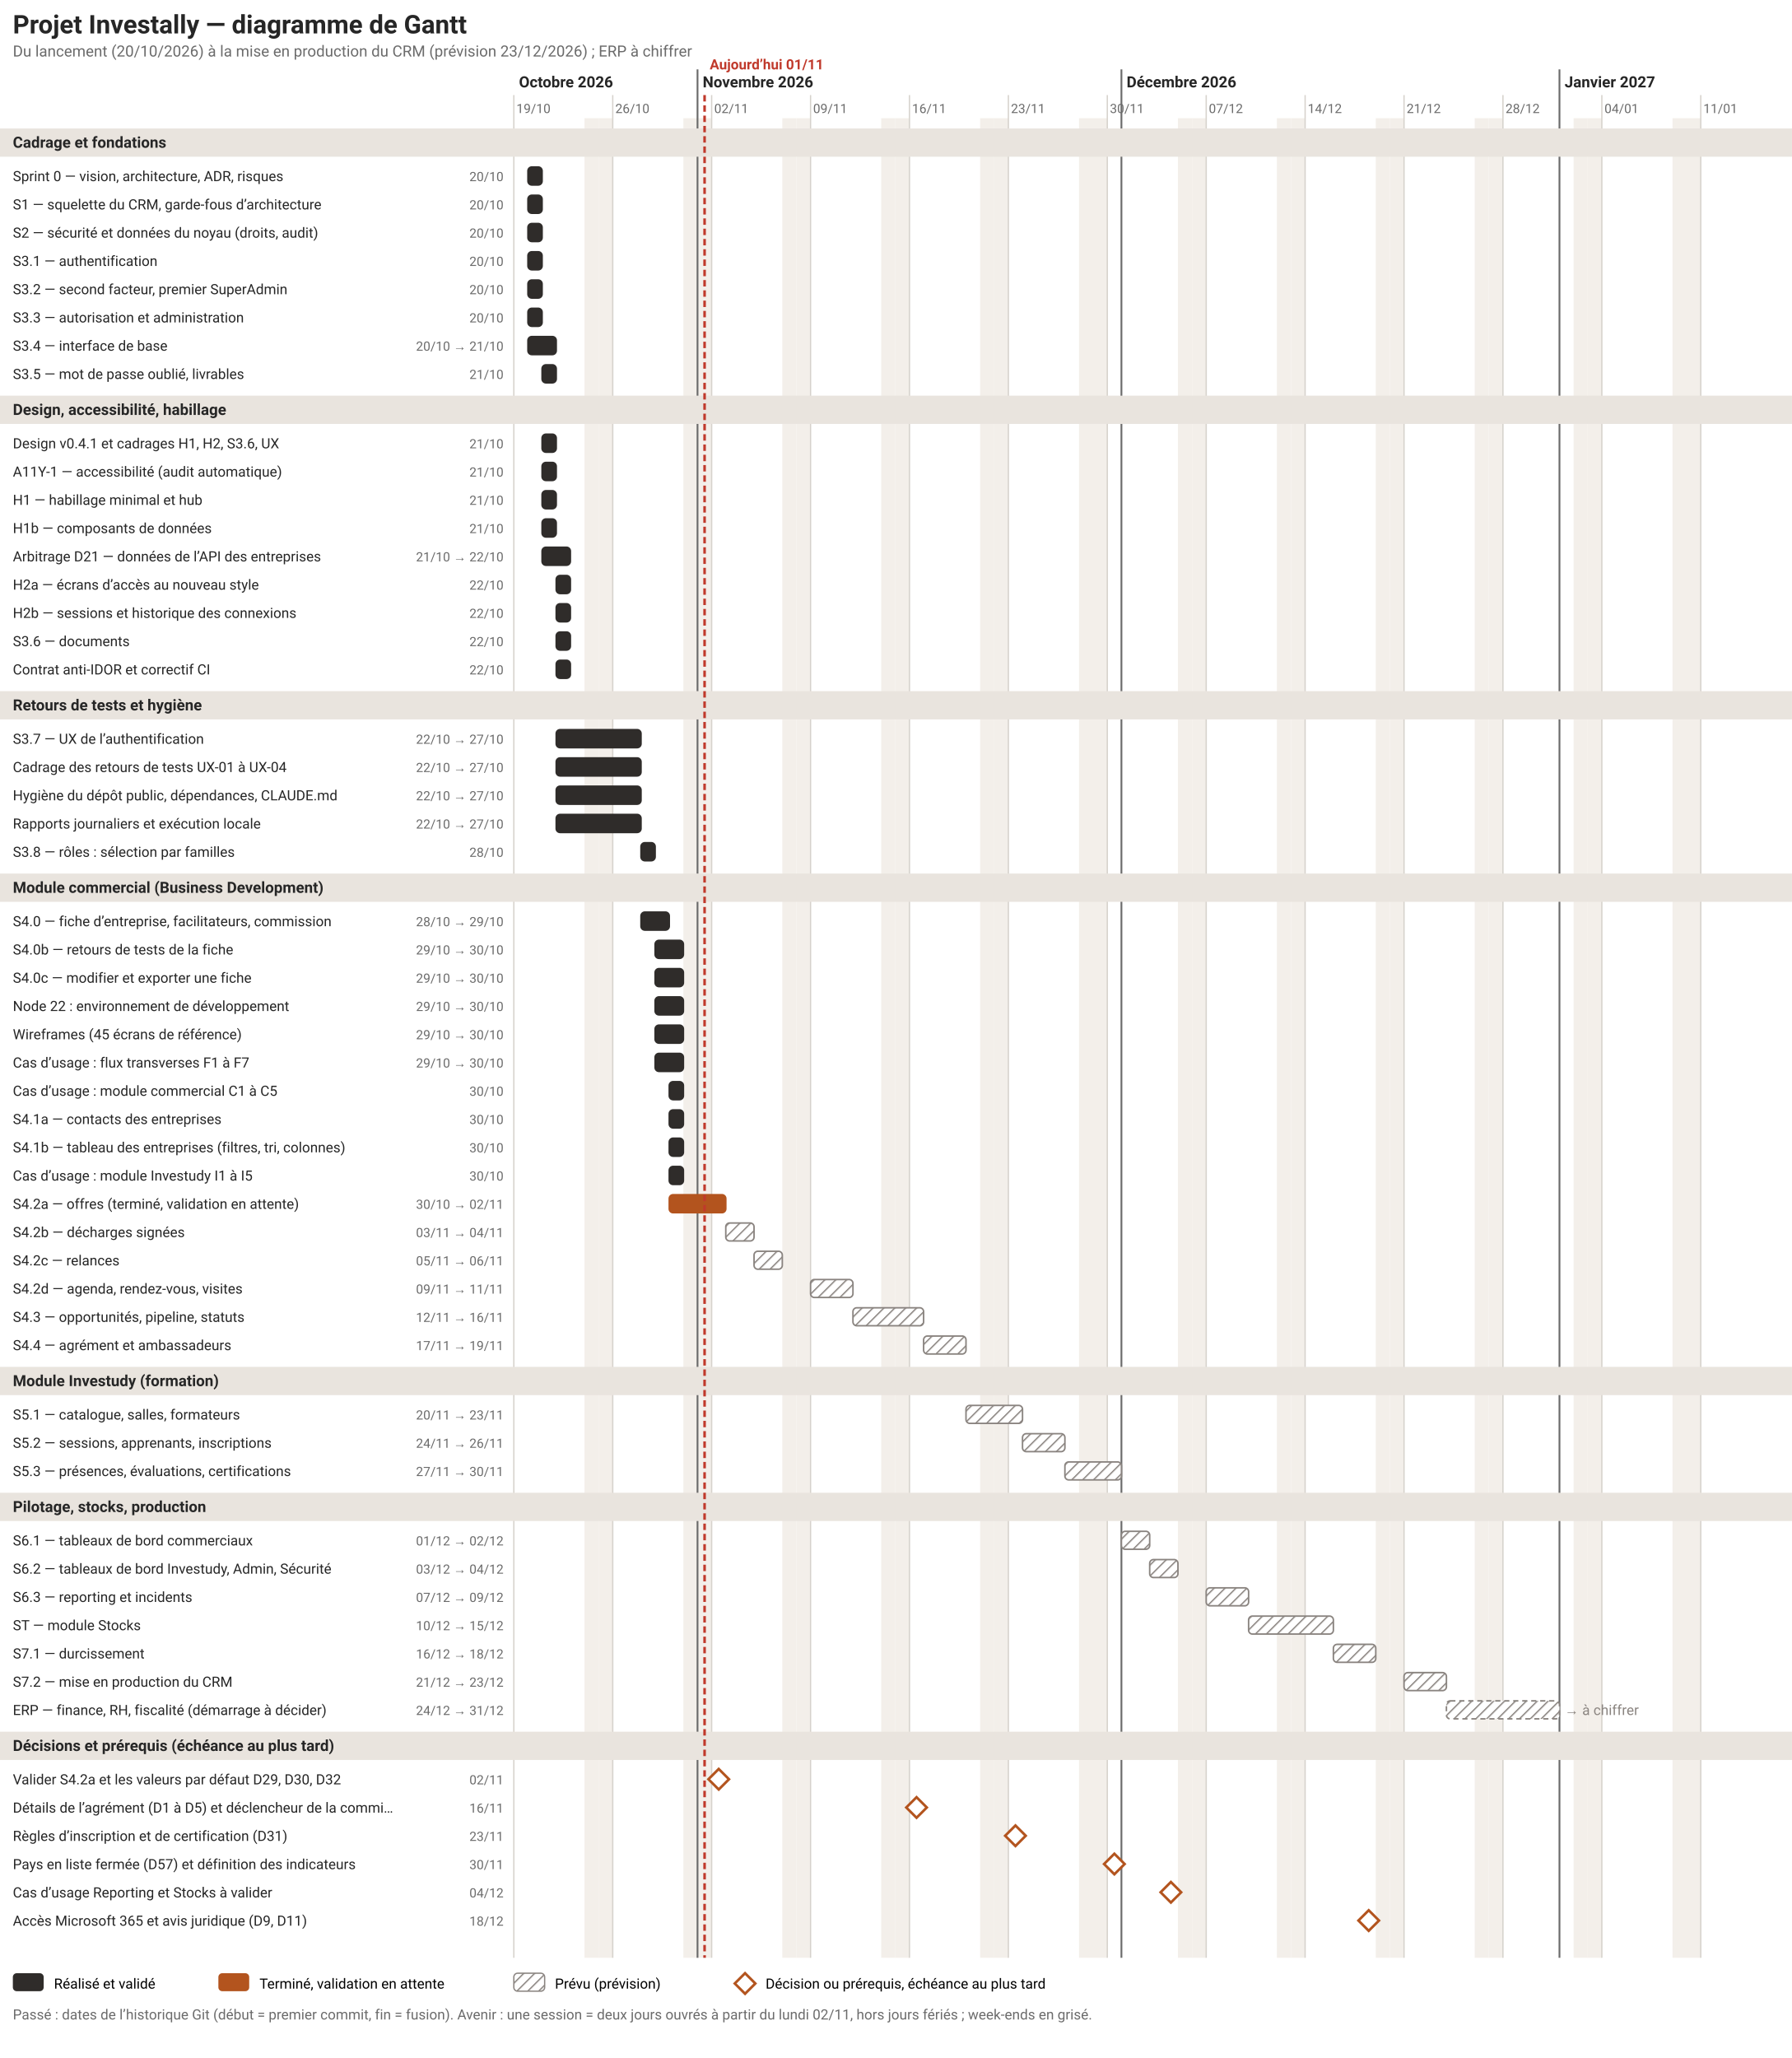
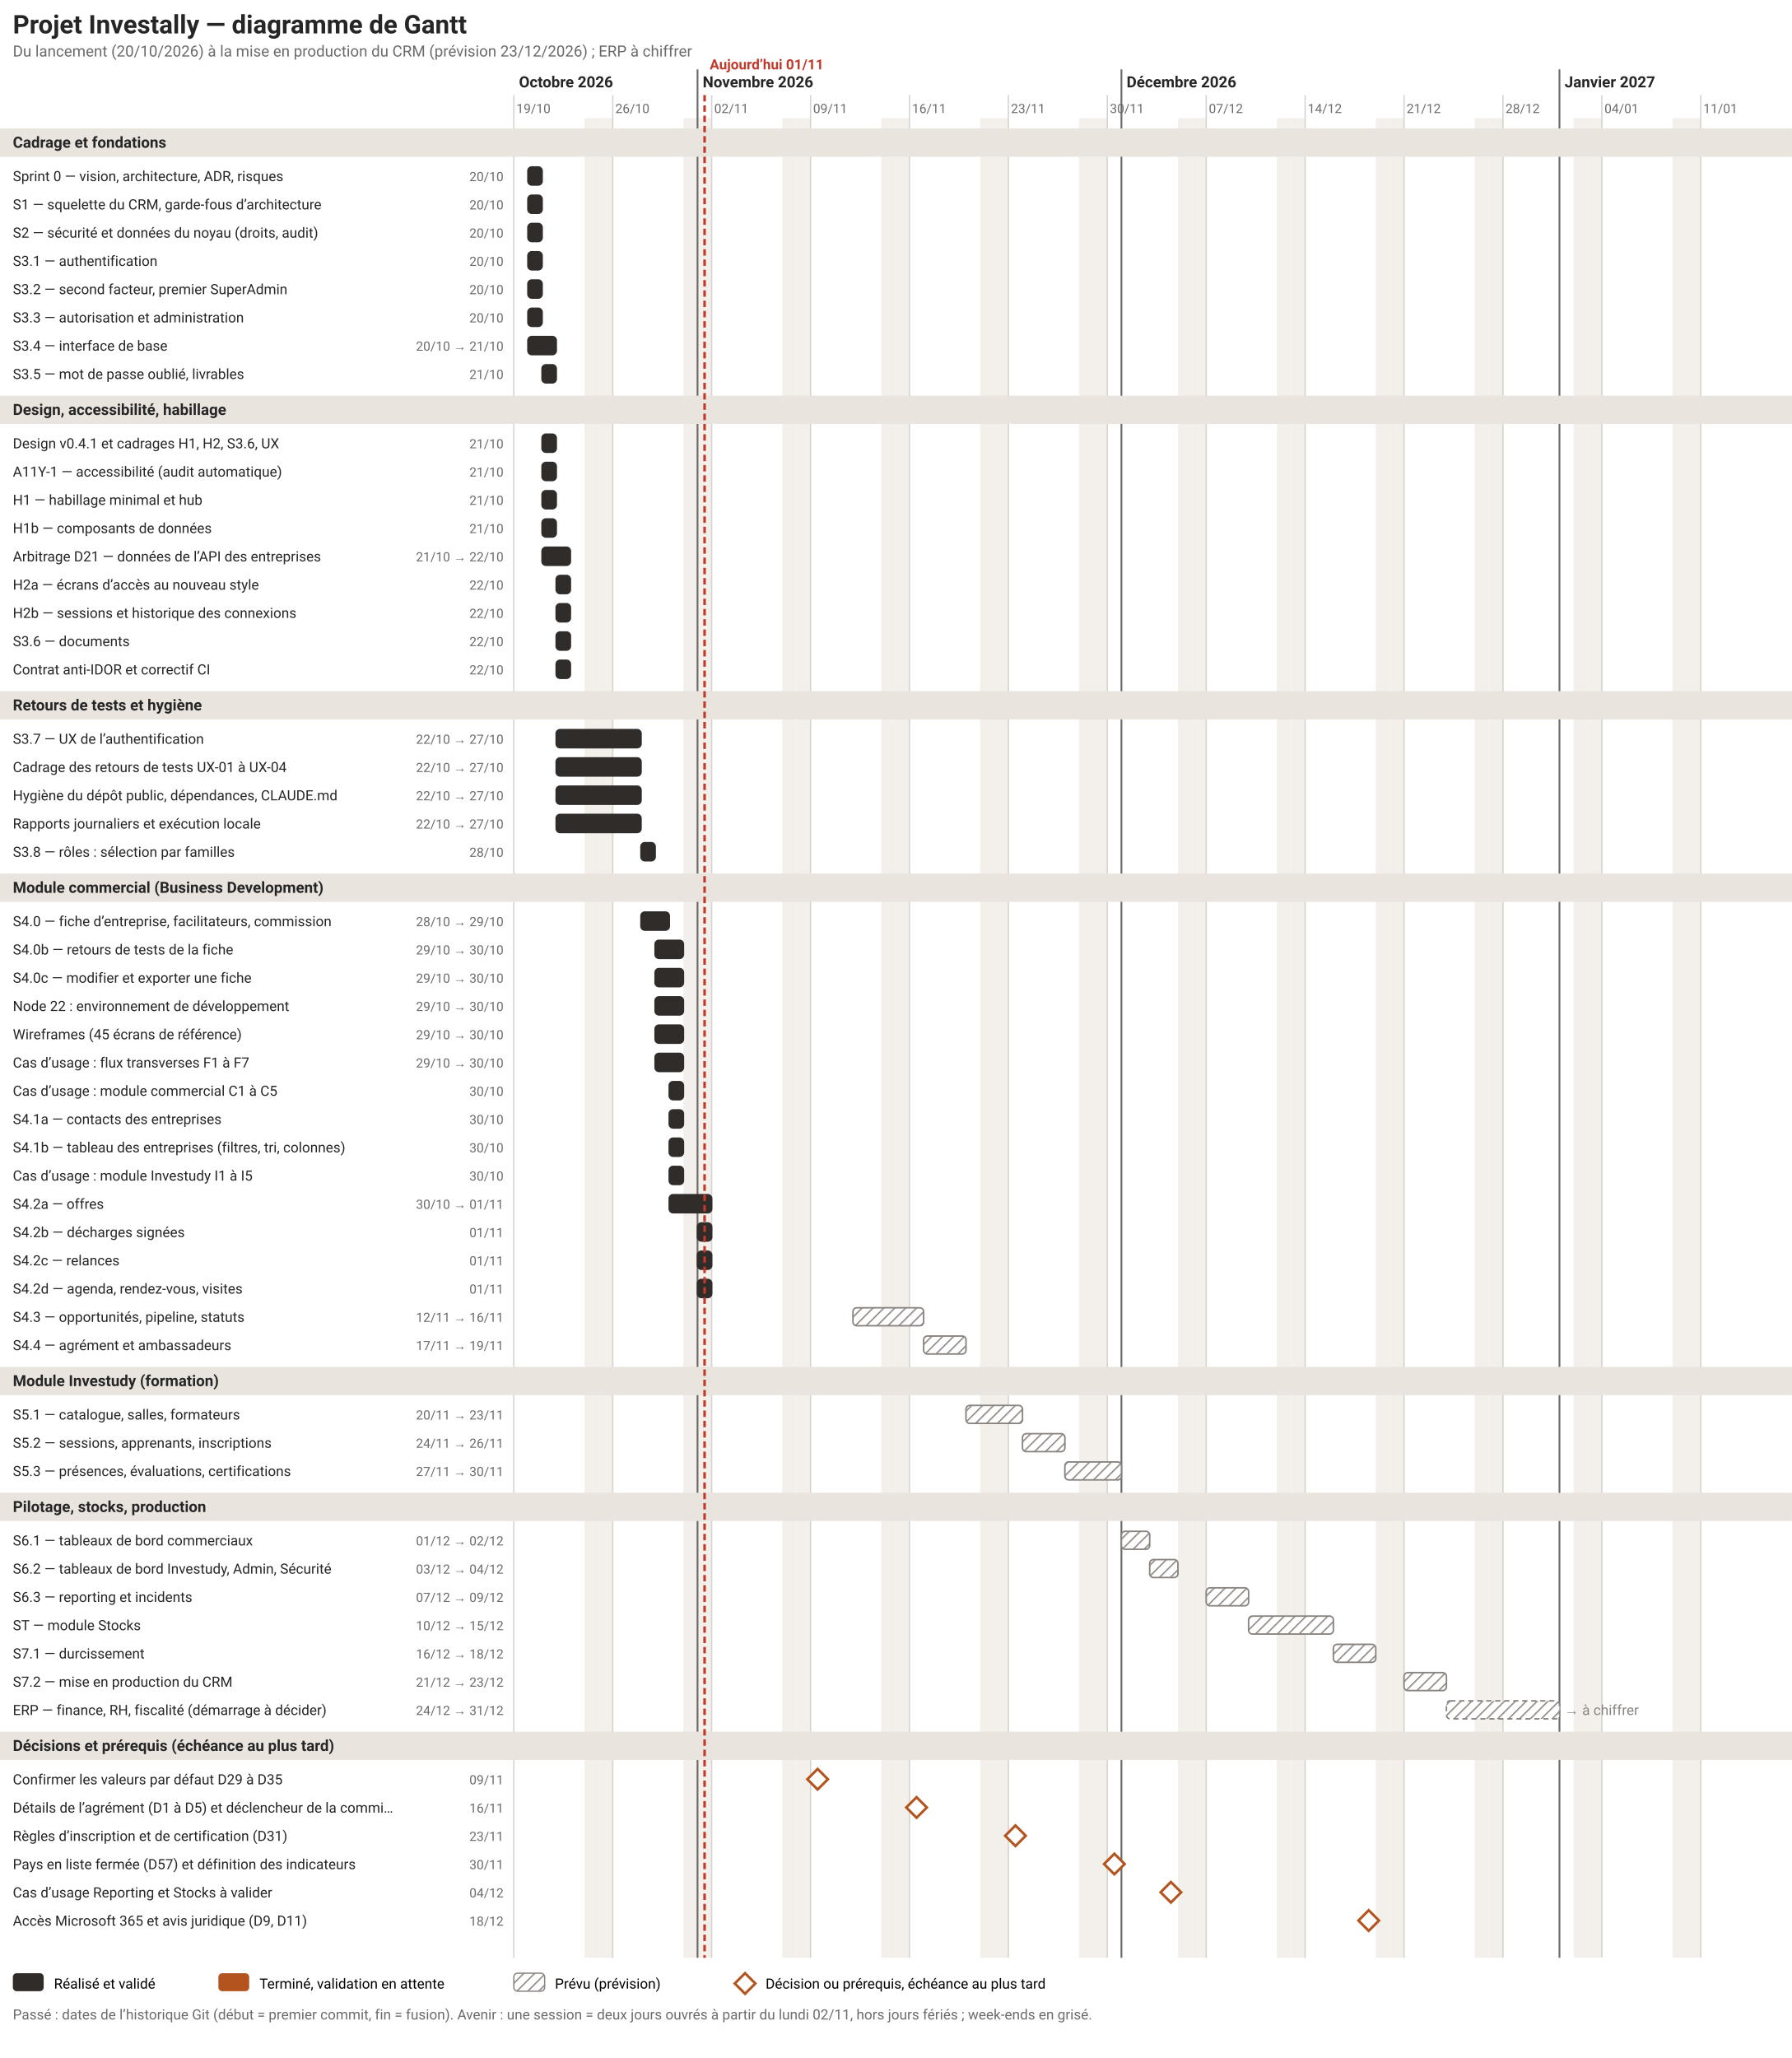
<svg xmlns="http://www.w3.org/2000/svg" viewBox="0 0 1395 1602" width="1395" height="1602" font-family="system-ui, 'Segoe UI', Roboto, Arial, sans-serif" role="img" aria-label="Diagramme de Gantt du projet Investally, du 20 octobre 2026 à janvier 2027">
  <defs>
    <pattern id="hatch" width="6" height="6" patternUnits="userSpaceOnUse" patternTransform="rotate(45)">
      <rect width="6" height="6" fill="#fff" />
      <line x1="0" y1="0" x2="0" y2="6" stroke="#8a8480" stroke-width="2" />
    </pattern>
  </defs>
  <rect width="1395" height="1602" fill="#fff" />
  <text x="10" y="26" font-size="20" font-weight="700" fill="#262626">Projet Investally — diagramme de Gantt</text>
  <text x="10" y="44" font-size="12" fill="#6b6b6b">Du lancement (20/10/2026) à la mise en production du CRM (prévision 23/12/2026) ; ERP à chiffrer</text>
  <line x1="400" y1="74" x2="400" y2="1524" stroke="#d6d2cc" stroke-width="1" />
  <text x="402" y="88" font-size="10" fill="#6b6b6b">19/10</text>
  <rect x="455" y="92" width="11" height="1432" fill="#f3efea" />
  <rect x="466" y="92" width="11" height="1432" fill="#f3efea" />
  <line x1="477" y1="74" x2="477" y2="1524" stroke="#d6d2cc" stroke-width="1" />
  <text x="479" y="88" font-size="10" fill="#6b6b6b">26/10</text>
  <rect x="532" y="92" width="11" height="1432" fill="#f3efea" />
  <rect x="543" y="92" width="11" height="1432" fill="#f3efea" />
  <line x1="554" y1="74" x2="554" y2="1524" stroke="#d6d2cc" stroke-width="1" />
  <text x="556" y="88" font-size="10" fill="#6b6b6b">02/11</text>
  <rect x="609" y="92" width="11" height="1432" fill="#f3efea" />
  <rect x="620" y="92" width="11" height="1432" fill="#f3efea" />
  <line x1="631" y1="74" x2="631" y2="1524" stroke="#d6d2cc" stroke-width="1" />
  <text x="633" y="88" font-size="10" fill="#6b6b6b">09/11</text>
  <rect x="686" y="92" width="11" height="1432" fill="#f3efea" />
  <rect x="697" y="92" width="11" height="1432" fill="#f3efea" />
  <line x1="708" y1="74" x2="708" y2="1524" stroke="#d6d2cc" stroke-width="1" />
  <text x="710" y="88" font-size="10" fill="#6b6b6b">16/11</text>
  <rect x="763" y="92" width="11" height="1432" fill="#f3efea" />
  <rect x="774" y="92" width="11" height="1432" fill="#f3efea" />
  <line x1="785" y1="74" x2="785" y2="1524" stroke="#d6d2cc" stroke-width="1" />
  <text x="787" y="88" font-size="10" fill="#6b6b6b">23/11</text>
  <rect x="840" y="92" width="11" height="1432" fill="#f3efea" />
  <rect x="851" y="92" width="11" height="1432" fill="#f3efea" />
  <line x1="862" y1="74" x2="862" y2="1524" stroke="#d6d2cc" stroke-width="1" />
  <text x="864" y="88" font-size="10" fill="#6b6b6b">30/11</text>
  <rect x="917" y="92" width="11" height="1432" fill="#f3efea" />
  <rect x="928" y="92" width="11" height="1432" fill="#f3efea" />
  <line x1="939" y1="74" x2="939" y2="1524" stroke="#d6d2cc" stroke-width="1" />
  <text x="941" y="88" font-size="10" fill="#6b6b6b">07/12</text>
  <rect x="994" y="92" width="11" height="1432" fill="#f3efea" />
  <rect x="1005" y="92" width="11" height="1432" fill="#f3efea" />
  <line x1="1016" y1="74" x2="1016" y2="1524" stroke="#d6d2cc" stroke-width="1" />
  <text x="1018" y="88" font-size="10" fill="#6b6b6b">14/12</text>
  <rect x="1071" y="92" width="11" height="1432" fill="#f3efea" />
  <rect x="1082" y="92" width="11" height="1432" fill="#f3efea" />
  <line x1="1093" y1="74" x2="1093" y2="1524" stroke="#d6d2cc" stroke-width="1" />
  <text x="1095" y="88" font-size="10" fill="#6b6b6b">21/12</text>
  <rect x="1148" y="92" width="11" height="1432" fill="#f3efea" />
  <rect x="1159" y="92" width="11" height="1432" fill="#f3efea" />
  <line x1="1170" y1="74" x2="1170" y2="1524" stroke="#d6d2cc" stroke-width="1" />
  <text x="1172" y="88" font-size="10" fill="#6b6b6b">28/12</text>
  <rect x="1225" y="92" width="11" height="1432" fill="#f3efea" />
  <rect x="1236" y="92" width="11" height="1432" fill="#f3efea" />
  <line x1="1247" y1="74" x2="1247" y2="1524" stroke="#d6d2cc" stroke-width="1" />
  <text x="1249" y="88" font-size="10" fill="#6b6b6b">04/01</text>
  <rect x="1302" y="92" width="11" height="1432" fill="#f3efea" />
  <rect x="1313" y="92" width="11" height="1432" fill="#f3efea" />
  <line x1="1324" y1="74" x2="1324" y2="1524" stroke="#d6d2cc" stroke-width="1" />
  <text x="1326" y="88" font-size="10" fill="#6b6b6b">11/01</text>
  <line x1="543" y1="54" x2="543" y2="1524" stroke="#6b6b6b" stroke-width="1.4" />
  <line x1="873" y1="54" x2="873" y2="1524" stroke="#6b6b6b" stroke-width="1.4" />
  <line x1="1214" y1="54" x2="1214" y2="1524" stroke="#6b6b6b" stroke-width="1.4" />
  <text x="404" y="68" font-size="12" font-weight="700" fill="#262626">Octobre 2026</text>
  <text x="547" y="68" font-size="12" font-weight="700" fill="#262626">Novembre 2026</text>
  <text x="877" y="68" font-size="12" font-weight="700" fill="#262626">Décembre 2026</text>
  <text x="1218" y="68" font-size="12" font-weight="700" fill="#262626">Janvier 2027</text>
  <rect x="0" y="100" width="1395" height="22" fill="#e9e4de" />
  <text x="10" y="115" font-size="12" font-weight="700" fill="#262626">Cadrage et fondations</text>
  <text x="10" y="141" font-size="11" fill="#262626">Sprint 0 — vision, architecture, ADR, risques</text>
  <text x="392" y="141" font-size="10" fill="#6b6b6b" text-anchor="end">20/10</text>
  <rect x="411" y="130" width="11" height="14" rx="3" fill="#2f2c2a" stroke="#2f2c2a" stroke-width="1.2" />
  <text x="10" y="163" font-size="11" fill="#262626">S1 — squelette du CRM, garde-fous d’architecture</text>
  <text x="392" y="163" font-size="10" fill="#6b6b6b" text-anchor="end">20/10</text>
  <rect x="411" y="152" width="11" height="14" rx="3" fill="#2f2c2a" stroke="#2f2c2a" stroke-width="1.2" />
  <text x="10" y="185" font-size="11" fill="#262626">S2 — sécurité et données du noyau (droits, audit)</text>
  <text x="392" y="185" font-size="10" fill="#6b6b6b" text-anchor="end">20/10</text>
  <rect x="411" y="174" width="11" height="14" rx="3" fill="#2f2c2a" stroke="#2f2c2a" stroke-width="1.2" />
  <text x="10" y="207" font-size="11" fill="#262626">S3.1 — authentification</text>
  <text x="392" y="207" font-size="10" fill="#6b6b6b" text-anchor="end">20/10</text>
  <rect x="411" y="196" width="11" height="14" rx="3" fill="#2f2c2a" stroke="#2f2c2a" stroke-width="1.2" />
  <text x="10" y="229" font-size="11" fill="#262626">S3.2 — second facteur, premier SuperAdmin</text>
  <text x="392" y="229" font-size="10" fill="#6b6b6b" text-anchor="end">20/10</text>
  <rect x="411" y="218" width="11" height="14" rx="3" fill="#2f2c2a" stroke="#2f2c2a" stroke-width="1.2" />
  <text x="10" y="251" font-size="11" fill="#262626">S3.3 — autorisation et administration</text>
  <text x="392" y="251" font-size="10" fill="#6b6b6b" text-anchor="end">20/10</text>
  <rect x="411" y="240" width="11" height="14" rx="3" fill="#2f2c2a" stroke="#2f2c2a" stroke-width="1.2" />
  <text x="10" y="273" font-size="11" fill="#262626">S3.4 — interface de base</text>
  <text x="392" y="273" font-size="10" fill="#6b6b6b" text-anchor="end">20/10 → 21/10</text>
  <rect x="411" y="262" width="22" height="14" rx="3" fill="#2f2c2a" stroke="#2f2c2a" stroke-width="1.2" />
  <text x="10" y="295" font-size="11" fill="#262626">S3.5 — mot de passe oublié, livrables</text>
  <text x="392" y="295" font-size="10" fill="#6b6b6b" text-anchor="end">21/10</text>
  <rect x="422" y="284" width="11" height="14" rx="3" fill="#2f2c2a" stroke="#2f2c2a" stroke-width="1.2" />
  <rect x="0" y="308" width="1395" height="22" fill="#e9e4de" />
  <text x="10" y="323" font-size="12" font-weight="700" fill="#262626">Design, accessibilité, habillage</text>
  <text x="10" y="349" font-size="11" fill="#262626">Design v0.4.1 et cadrages H1, H2, S3.6, UX</text>
  <text x="392" y="349" font-size="10" fill="#6b6b6b" text-anchor="end">21/10</text>
  <rect x="422" y="338" width="11" height="14" rx="3" fill="#2f2c2a" stroke="#2f2c2a" stroke-width="1.2" />
  <text x="10" y="371" font-size="11" fill="#262626">A11Y-1 — accessibilité (audit automatique)</text>
  <text x="392" y="371" font-size="10" fill="#6b6b6b" text-anchor="end">21/10</text>
  <rect x="422" y="360" width="11" height="14" rx="3" fill="#2f2c2a" stroke="#2f2c2a" stroke-width="1.2" />
  <text x="10" y="393" font-size="11" fill="#262626">H1 — habillage minimal et hub</text>
  <text x="392" y="393" font-size="10" fill="#6b6b6b" text-anchor="end">21/10</text>
  <rect x="422" y="382" width="11" height="14" rx="3" fill="#2f2c2a" stroke="#2f2c2a" stroke-width="1.2" />
  <text x="10" y="415" font-size="11" fill="#262626">H1b — composants de données</text>
  <text x="392" y="415" font-size="10" fill="#6b6b6b" text-anchor="end">21/10</text>
  <rect x="422" y="404" width="11" height="14" rx="3" fill="#2f2c2a" stroke="#2f2c2a" stroke-width="1.2" />
  <text x="10" y="437" font-size="11" fill="#262626">Arbitrage D21 — données de l’API des entreprises</text>
  <text x="392" y="437" font-size="10" fill="#6b6b6b" text-anchor="end">21/10 → 22/10</text>
  <rect x="422" y="426" width="22" height="14" rx="3" fill="#2f2c2a" stroke="#2f2c2a" stroke-width="1.2" />
  <text x="10" y="459" font-size="11" fill="#262626">H2a — écrans d’accès au nouveau style</text>
  <text x="392" y="459" font-size="10" fill="#6b6b6b" text-anchor="end">22/10</text>
  <rect x="433" y="448" width="11" height="14" rx="3" fill="#2f2c2a" stroke="#2f2c2a" stroke-width="1.2" />
  <text x="10" y="481" font-size="11" fill="#262626">H2b — sessions et historique des connexions</text>
  <text x="392" y="481" font-size="10" fill="#6b6b6b" text-anchor="end">22/10</text>
  <rect x="433" y="470" width="11" height="14" rx="3" fill="#2f2c2a" stroke="#2f2c2a" stroke-width="1.2" />
  <text x="10" y="503" font-size="11" fill="#262626">S3.6 — documents</text>
  <text x="392" y="503" font-size="10" fill="#6b6b6b" text-anchor="end">22/10</text>
  <rect x="433" y="492" width="11" height="14" rx="3" fill="#2f2c2a" stroke="#2f2c2a" stroke-width="1.2" />
  <text x="10" y="525" font-size="11" fill="#262626">Contrat anti-IDOR et correctif CI</text>
  <text x="392" y="525" font-size="10" fill="#6b6b6b" text-anchor="end">22/10</text>
  <rect x="433" y="514" width="11" height="14" rx="3" fill="#2f2c2a" stroke="#2f2c2a" stroke-width="1.2" />
  <rect x="0" y="538" width="1395" height="22" fill="#e9e4de" />
  <text x="10" y="553" font-size="12" font-weight="700" fill="#262626">Retours de tests et hygiène</text>
  <text x="10" y="579" font-size="11" fill="#262626">S3.7 — UX de l’authentification</text>
  <text x="392" y="579" font-size="10" fill="#6b6b6b" text-anchor="end">22/10 → 27/10</text>
  <rect x="433" y="568" width="66" height="14" rx="3" fill="#2f2c2a" stroke="#2f2c2a" stroke-width="1.2" />
  <text x="10" y="601" font-size="11" fill="#262626">Cadrage des retours de tests UX-01 à UX-04</text>
  <text x="392" y="601" font-size="10" fill="#6b6b6b" text-anchor="end">22/10 → 27/10</text>
  <rect x="433" y="590" width="66" height="14" rx="3" fill="#2f2c2a" stroke="#2f2c2a" stroke-width="1.2" />
  <text x="10" y="623" font-size="11" fill="#262626">Hygiène du dépôt public, dépendances, CLAUDE.md</text>
  <text x="392" y="623" font-size="10" fill="#6b6b6b" text-anchor="end">22/10 → 27/10</text>
  <rect x="433" y="612" width="66" height="14" rx="3" fill="#2f2c2a" stroke="#2f2c2a" stroke-width="1.2" />
  <text x="10" y="645" font-size="11" fill="#262626">Rapports journaliers et exécution locale</text>
  <text x="392" y="645" font-size="10" fill="#6b6b6b" text-anchor="end">22/10 → 27/10</text>
  <rect x="433" y="634" width="66" height="14" rx="3" fill="#2f2c2a" stroke="#2f2c2a" stroke-width="1.2" />
  <text x="10" y="667" font-size="11" fill="#262626">S3.8 — rôles : sélection par familles</text>
  <text x="392" y="667" font-size="10" fill="#6b6b6b" text-anchor="end">28/10</text>
  <rect x="499" y="656" width="11" height="14" rx="3" fill="#2f2c2a" stroke="#2f2c2a" stroke-width="1.2" />
  <rect x="0" y="680" width="1395" height="22" fill="#e9e4de" />
  <text x="10" y="695" font-size="12" font-weight="700" fill="#262626">Module commercial (Business Development)</text>
  <text x="10" y="721" font-size="11" fill="#262626">S4.0 — fiche d’entreprise, facilitateurs, commission</text>
  <text x="392" y="721" font-size="10" fill="#6b6b6b" text-anchor="end">28/10 → 29/10</text>
  <rect x="499" y="710" width="22" height="14" rx="3" fill="#2f2c2a" stroke="#2f2c2a" stroke-width="1.2" />
  <text x="10" y="743" font-size="11" fill="#262626">S4.0b — retours de tests de la fiche</text>
  <text x="392" y="743" font-size="10" fill="#6b6b6b" text-anchor="end">29/10 → 30/10</text>
  <rect x="510" y="732" width="22" height="14" rx="3" fill="#2f2c2a" stroke="#2f2c2a" stroke-width="1.2" />
  <text x="10" y="765" font-size="11" fill="#262626">S4.0c — modifier et exporter une fiche</text>
  <text x="392" y="765" font-size="10" fill="#6b6b6b" text-anchor="end">29/10 → 30/10</text>
  <rect x="510" y="754" width="22" height="14" rx="3" fill="#2f2c2a" stroke="#2f2c2a" stroke-width="1.2" />
  <text x="10" y="787" font-size="11" fill="#262626">Node 22 : environnement de développement</text>
  <text x="392" y="787" font-size="10" fill="#6b6b6b" text-anchor="end">29/10 → 30/10</text>
  <rect x="510" y="776" width="22" height="14" rx="3" fill="#2f2c2a" stroke="#2f2c2a" stroke-width="1.2" />
  <text x="10" y="809" font-size="11" fill="#262626">Wireframes (45 écrans de référence)</text>
  <text x="392" y="809" font-size="10" fill="#6b6b6b" text-anchor="end">29/10 → 30/10</text>
  <rect x="510" y="798" width="22" height="14" rx="3" fill="#2f2c2a" stroke="#2f2c2a" stroke-width="1.2" />
  <text x="10" y="831" font-size="11" fill="#262626">Cas d’usage : flux transverses F1 à F7</text>
  <text x="392" y="831" font-size="10" fill="#6b6b6b" text-anchor="end">29/10 → 30/10</text>
  <rect x="510" y="820" width="22" height="14" rx="3" fill="#2f2c2a" stroke="#2f2c2a" stroke-width="1.2" />
  <text x="10" y="853" font-size="11" fill="#262626">Cas d’usage : module commercial C1 à C5</text>
  <text x="392" y="853" font-size="10" fill="#6b6b6b" text-anchor="end">30/10</text>
  <rect x="521" y="842" width="11" height="14" rx="3" fill="#2f2c2a" stroke="#2f2c2a" stroke-width="1.2" />
  <text x="10" y="875" font-size="11" fill="#262626">S4.1a — contacts des entreprises</text>
  <text x="392" y="875" font-size="10" fill="#6b6b6b" text-anchor="end">30/10</text>
  <rect x="521" y="864" width="11" height="14" rx="3" fill="#2f2c2a" stroke="#2f2c2a" stroke-width="1.2" />
  <text x="10" y="897" font-size="11" fill="#262626">S4.1b — tableau des entreprises (filtres, tri, colonnes)</text>
  <text x="392" y="897" font-size="10" fill="#6b6b6b" text-anchor="end">30/10</text>
  <rect x="521" y="886" width="11" height="14" rx="3" fill="#2f2c2a" stroke="#2f2c2a" stroke-width="1.2" />
  <text x="10" y="919" font-size="11" fill="#262626">Cas d’usage : module Investudy I1 à I5</text>
  <text x="392" y="919" font-size="10" fill="#6b6b6b" text-anchor="end">30/10</text>
  <rect x="521" y="908" width="11" height="14" rx="3" fill="#2f2c2a" stroke="#2f2c2a" stroke-width="1.2" />
-   <text x="10" y="941" font-size="11" fill="#262626">S4.2a — offres (terminé, validation en attente)</text>
-   <text x="392" y="941" font-size="10" fill="#6b6b6b" text-anchor="end">30/10 → 02/11</text>
-   <rect x="521" y="930" width="44" height="14" rx="3" fill="#b3541e" stroke="#b3541e" stroke-width="1.2" />
+   <text x="10" y="941" font-size="11" fill="#262626">S4.2a — offres</text>
+   <text x="392" y="941" font-size="10" fill="#6b6b6b" text-anchor="end">30/10 → 01/11</text>
+   <rect x="521" y="930" width="33" height="14" rx="3" fill="#2f2c2a" stroke="#2f2c2a" stroke-width="1.2" />
  <text x="10" y="963" font-size="11" fill="#262626">S4.2b — décharges signées</text>
-   <text x="392" y="963" font-size="10" fill="#6b6b6b" text-anchor="end">03/11 → 04/11</text>
-   <rect x="565" y="952" width="22" height="14" rx="3" fill="url(#hatch)" stroke="#8a8480" stroke-width="1.2" />
+   <text x="392" y="963" font-size="10" fill="#6b6b6b" text-anchor="end">01/11</text>
+   <rect x="543" y="952" width="11" height="14" rx="3" fill="#2f2c2a" stroke="#2f2c2a" stroke-width="1.2" />
  <text x="10" y="985" font-size="11" fill="#262626">S4.2c — relances</text>
-   <text x="392" y="985" font-size="10" fill="#6b6b6b" text-anchor="end">05/11 → 06/11</text>
-   <rect x="587" y="974" width="22" height="14" rx="3" fill="url(#hatch)" stroke="#8a8480" stroke-width="1.2" />
+   <text x="392" y="985" font-size="10" fill="#6b6b6b" text-anchor="end">01/11</text>
+   <rect x="543" y="974" width="11" height="14" rx="3" fill="#2f2c2a" stroke="#2f2c2a" stroke-width="1.2" />
  <text x="10" y="1007" font-size="11" fill="#262626">S4.2d — agenda, rendez-vous, visites</text>
-   <text x="392" y="1007" font-size="10" fill="#6b6b6b" text-anchor="end">09/11 → 11/11</text>
-   <rect x="631" y="996" width="33" height="14" rx="3" fill="url(#hatch)" stroke="#8a8480" stroke-width="1.2" />
+   <text x="392" y="1007" font-size="10" fill="#6b6b6b" text-anchor="end">01/11</text>
+   <rect x="543" y="996" width="11" height="14" rx="3" fill="#2f2c2a" stroke="#2f2c2a" stroke-width="1.2" />
  <text x="10" y="1029" font-size="11" fill="#262626">S4.3 — opportunités, pipeline, statuts</text>
  <text x="392" y="1029" font-size="10" fill="#6b6b6b" text-anchor="end">12/11 → 16/11</text>
  <rect x="664" y="1018" width="55" height="14" rx="3" fill="url(#hatch)" stroke="#8a8480" stroke-width="1.2" />
  <text x="10" y="1051" font-size="11" fill="#262626">S4.4 — agrément et ambassadeurs</text>
  <text x="392" y="1051" font-size="10" fill="#6b6b6b" text-anchor="end">17/11 → 19/11</text>
  <rect x="719" y="1040" width="33" height="14" rx="3" fill="url(#hatch)" stroke="#8a8480" stroke-width="1.2" />
  <rect x="0" y="1064" width="1395" height="22" fill="#e9e4de" />
  <text x="10" y="1079" font-size="12" font-weight="700" fill="#262626">Module Investudy (formation)</text>
  <text x="10" y="1105" font-size="11" fill="#262626">S5.1 — catalogue, salles, formateurs</text>
  <text x="392" y="1105" font-size="10" fill="#6b6b6b" text-anchor="end">20/11 → 23/11</text>
  <rect x="752" y="1094" width="44" height="14" rx="3" fill="url(#hatch)" stroke="#8a8480" stroke-width="1.2" />
  <text x="10" y="1127" font-size="11" fill="#262626">S5.2 — sessions, apprenants, inscriptions</text>
  <text x="392" y="1127" font-size="10" fill="#6b6b6b" text-anchor="end">24/11 → 26/11</text>
  <rect x="796" y="1116" width="33" height="14" rx="3" fill="url(#hatch)" stroke="#8a8480" stroke-width="1.2" />
  <text x="10" y="1149" font-size="11" fill="#262626">S5.3 — présences, évaluations, certifications</text>
  <text x="392" y="1149" font-size="10" fill="#6b6b6b" text-anchor="end">27/11 → 30/11</text>
  <rect x="829" y="1138" width="44" height="14" rx="3" fill="url(#hatch)" stroke="#8a8480" stroke-width="1.2" />
  <rect x="0" y="1162" width="1395" height="22" fill="#e9e4de" />
  <text x="10" y="1177" font-size="12" font-weight="700" fill="#262626">Pilotage, stocks, production</text>
  <text x="10" y="1203" font-size="11" fill="#262626">S6.1 — tableaux de bord commerciaux</text>
  <text x="392" y="1203" font-size="10" fill="#6b6b6b" text-anchor="end">01/12 → 02/12</text>
  <rect x="873" y="1192" width="22" height="14" rx="3" fill="url(#hatch)" stroke="#8a8480" stroke-width="1.2" />
  <text x="10" y="1225" font-size="11" fill="#262626">S6.2 — tableaux de bord Investudy, Admin, Sécurité</text>
  <text x="392" y="1225" font-size="10" fill="#6b6b6b" text-anchor="end">03/12 → 04/12</text>
  <rect x="895" y="1214" width="22" height="14" rx="3" fill="url(#hatch)" stroke="#8a8480" stroke-width="1.2" />
  <text x="10" y="1247" font-size="11" fill="#262626">S6.3 — reporting et incidents</text>
  <text x="392" y="1247" font-size="10" fill="#6b6b6b" text-anchor="end">07/12 → 09/12</text>
  <rect x="939" y="1236" width="33" height="14" rx="3" fill="url(#hatch)" stroke="#8a8480" stroke-width="1.2" />
  <text x="10" y="1269" font-size="11" fill="#262626">ST — module Stocks</text>
  <text x="392" y="1269" font-size="10" fill="#6b6b6b" text-anchor="end">10/12 → 15/12</text>
  <rect x="972" y="1258" width="66" height="14" rx="3" fill="url(#hatch)" stroke="#8a8480" stroke-width="1.2" />
  <text x="10" y="1291" font-size="11" fill="#262626">S7.1 — durcissement</text>
  <text x="392" y="1291" font-size="10" fill="#6b6b6b" text-anchor="end">16/12 → 18/12</text>
  <rect x="1038" y="1280" width="33" height="14" rx="3" fill="url(#hatch)" stroke="#8a8480" stroke-width="1.2" />
  <text x="10" y="1313" font-size="11" fill="#262626">S7.2 — mise en production du CRM</text>
  <text x="392" y="1313" font-size="10" fill="#6b6b6b" text-anchor="end">21/12 → 23/12</text>
  <rect x="1093" y="1302" width="33" height="14" rx="3" fill="url(#hatch)" stroke="#8a8480" stroke-width="1.2" />
  <text x="10" y="1335" font-size="11" fill="#262626">ERP — finance, RH, fiscalité (démarrage à décider)</text>
  <text x="392" y="1335" font-size="10" fill="#6b6b6b" text-anchor="end">24/12 → 31/12</text>
  <rect x="1126" y="1324" width="88" height="14" rx="3" fill="url(#hatch)" stroke="#8a8480" stroke-width="1.2" stroke-dasharray="4 3" />
  <text x="1218" y="1335" font-size="11" fill="#8a8480">→ à chiffrer</text>
  <rect x="0" y="1348" width="1395" height="22" fill="#e9e4de" />
  <text x="10" y="1363" font-size="12" font-weight="700" fill="#262626">Décisions et prérequis (échéance au plus tard)</text>
-   <text x="10" y="1389" font-size="11" fill="#262626">Valider S4.2a et les valeurs par défaut D29, D30, D32</text>
-   <text x="392" y="1389" font-size="10" fill="#6b6b6b" text-anchor="end">02/11</text>
-   <polygon points="559.5,1377 567.5,1385 559.5,1393 551.5,1385" fill="#fff" stroke="#b3541e" stroke-width="2" />
+   <text x="10" y="1389" font-size="11" fill="#262626">Confirmer les valeurs par défaut D29 à D35</text>
+   <text x="392" y="1389" font-size="10" fill="#6b6b6b" text-anchor="end">09/11</text>
+   <polygon points="636.5,1377 644.5,1385 636.5,1393 628.5,1385" fill="#fff" stroke="#b3541e" stroke-width="2" />
  <text x="10" y="1411" font-size="11" fill="#262626">Détails de l’agrément (D1 à D5) et déclencheur de la commi…</text>
  <text x="392" y="1411" font-size="10" fill="#6b6b6b" text-anchor="end">16/11</text>
  <polygon points="713.5,1399 721.5,1407 713.5,1415 705.5,1407" fill="#fff" stroke="#b3541e" stroke-width="2" />
  <text x="10" y="1433" font-size="11" fill="#262626">Règles d’inscription et de certification (D31)</text>
  <text x="392" y="1433" font-size="10" fill="#6b6b6b" text-anchor="end">23/11</text>
  <polygon points="790.5,1421 798.5,1429 790.5,1437 782.5,1429" fill="#fff" stroke="#b3541e" stroke-width="2" />
  <text x="10" y="1455" font-size="11" fill="#262626">Pays en liste fermée (D57) et définition des indicateurs</text>
  <text x="392" y="1455" font-size="10" fill="#6b6b6b" text-anchor="end">30/11</text>
  <polygon points="867.5,1443 875.5,1451 867.5,1459 859.5,1451" fill="#fff" stroke="#b3541e" stroke-width="2" />
  <text x="10" y="1477" font-size="11" fill="#262626">Cas d’usage Reporting et Stocks à valider</text>
  <text x="392" y="1477" font-size="10" fill="#6b6b6b" text-anchor="end">04/12</text>
  <polygon points="911.5,1465 919.5,1473 911.5,1481 903.5,1473" fill="#fff" stroke="#b3541e" stroke-width="2" />
  <text x="10" y="1499" font-size="11" fill="#262626">Accès Microsoft 365 et avis juridique (D9, D11)</text>
  <text x="392" y="1499" font-size="10" fill="#6b6b6b" text-anchor="end">18/12</text>
  <polygon points="1065.5,1487 1073.5,1495 1065.5,1503 1057.5,1495" fill="#fff" stroke="#b3541e" stroke-width="2" />
  <line x1="548.5" y1="74" x2="548.5" y2="1524" stroke="#c0392b" stroke-width="2" stroke-dasharray="5 3" />
  <text x="552.5" y="54" font-size="11" font-weight="700" fill="#c0392b">Aujourd’hui 01/11</text>
  <rect x="10" y="1536" width="24" height="14" rx="3" fill="#2f2c2a" />
  <text x="42" y="1548" font-size="11">Réalisé et validé</text>
  <rect x="170" y="1536" width="24" height="14" rx="3" fill="#b3541e" />
  <text x="202" y="1548" font-size="11">Terminé, validation en attente</text>
  <rect x="400" y="1536" width="24" height="14" rx="3" fill="url(#hatch)" stroke="#8a8480" />
  <text x="432" y="1548" font-size="11">Prévu (prévision)</text>
  <polygon points="580,1536 588,1544 580,1552 572,1544" fill="#fff" stroke="#b3541e" stroke-width="2" />
  <text x="596" y="1548" font-size="11">Décision ou prérequis, échéance au plus tard</text>
  <text x="10" y="1572" font-size="11" fill="#6b6b6b">Passé : dates de l’historique Git (début = premier commit, fin = fusion). Avenir : une session = deux jours ouvrés à partir du lundi 02/11, hors jours fériés ; week-ends en grisé.</text>
</svg>
